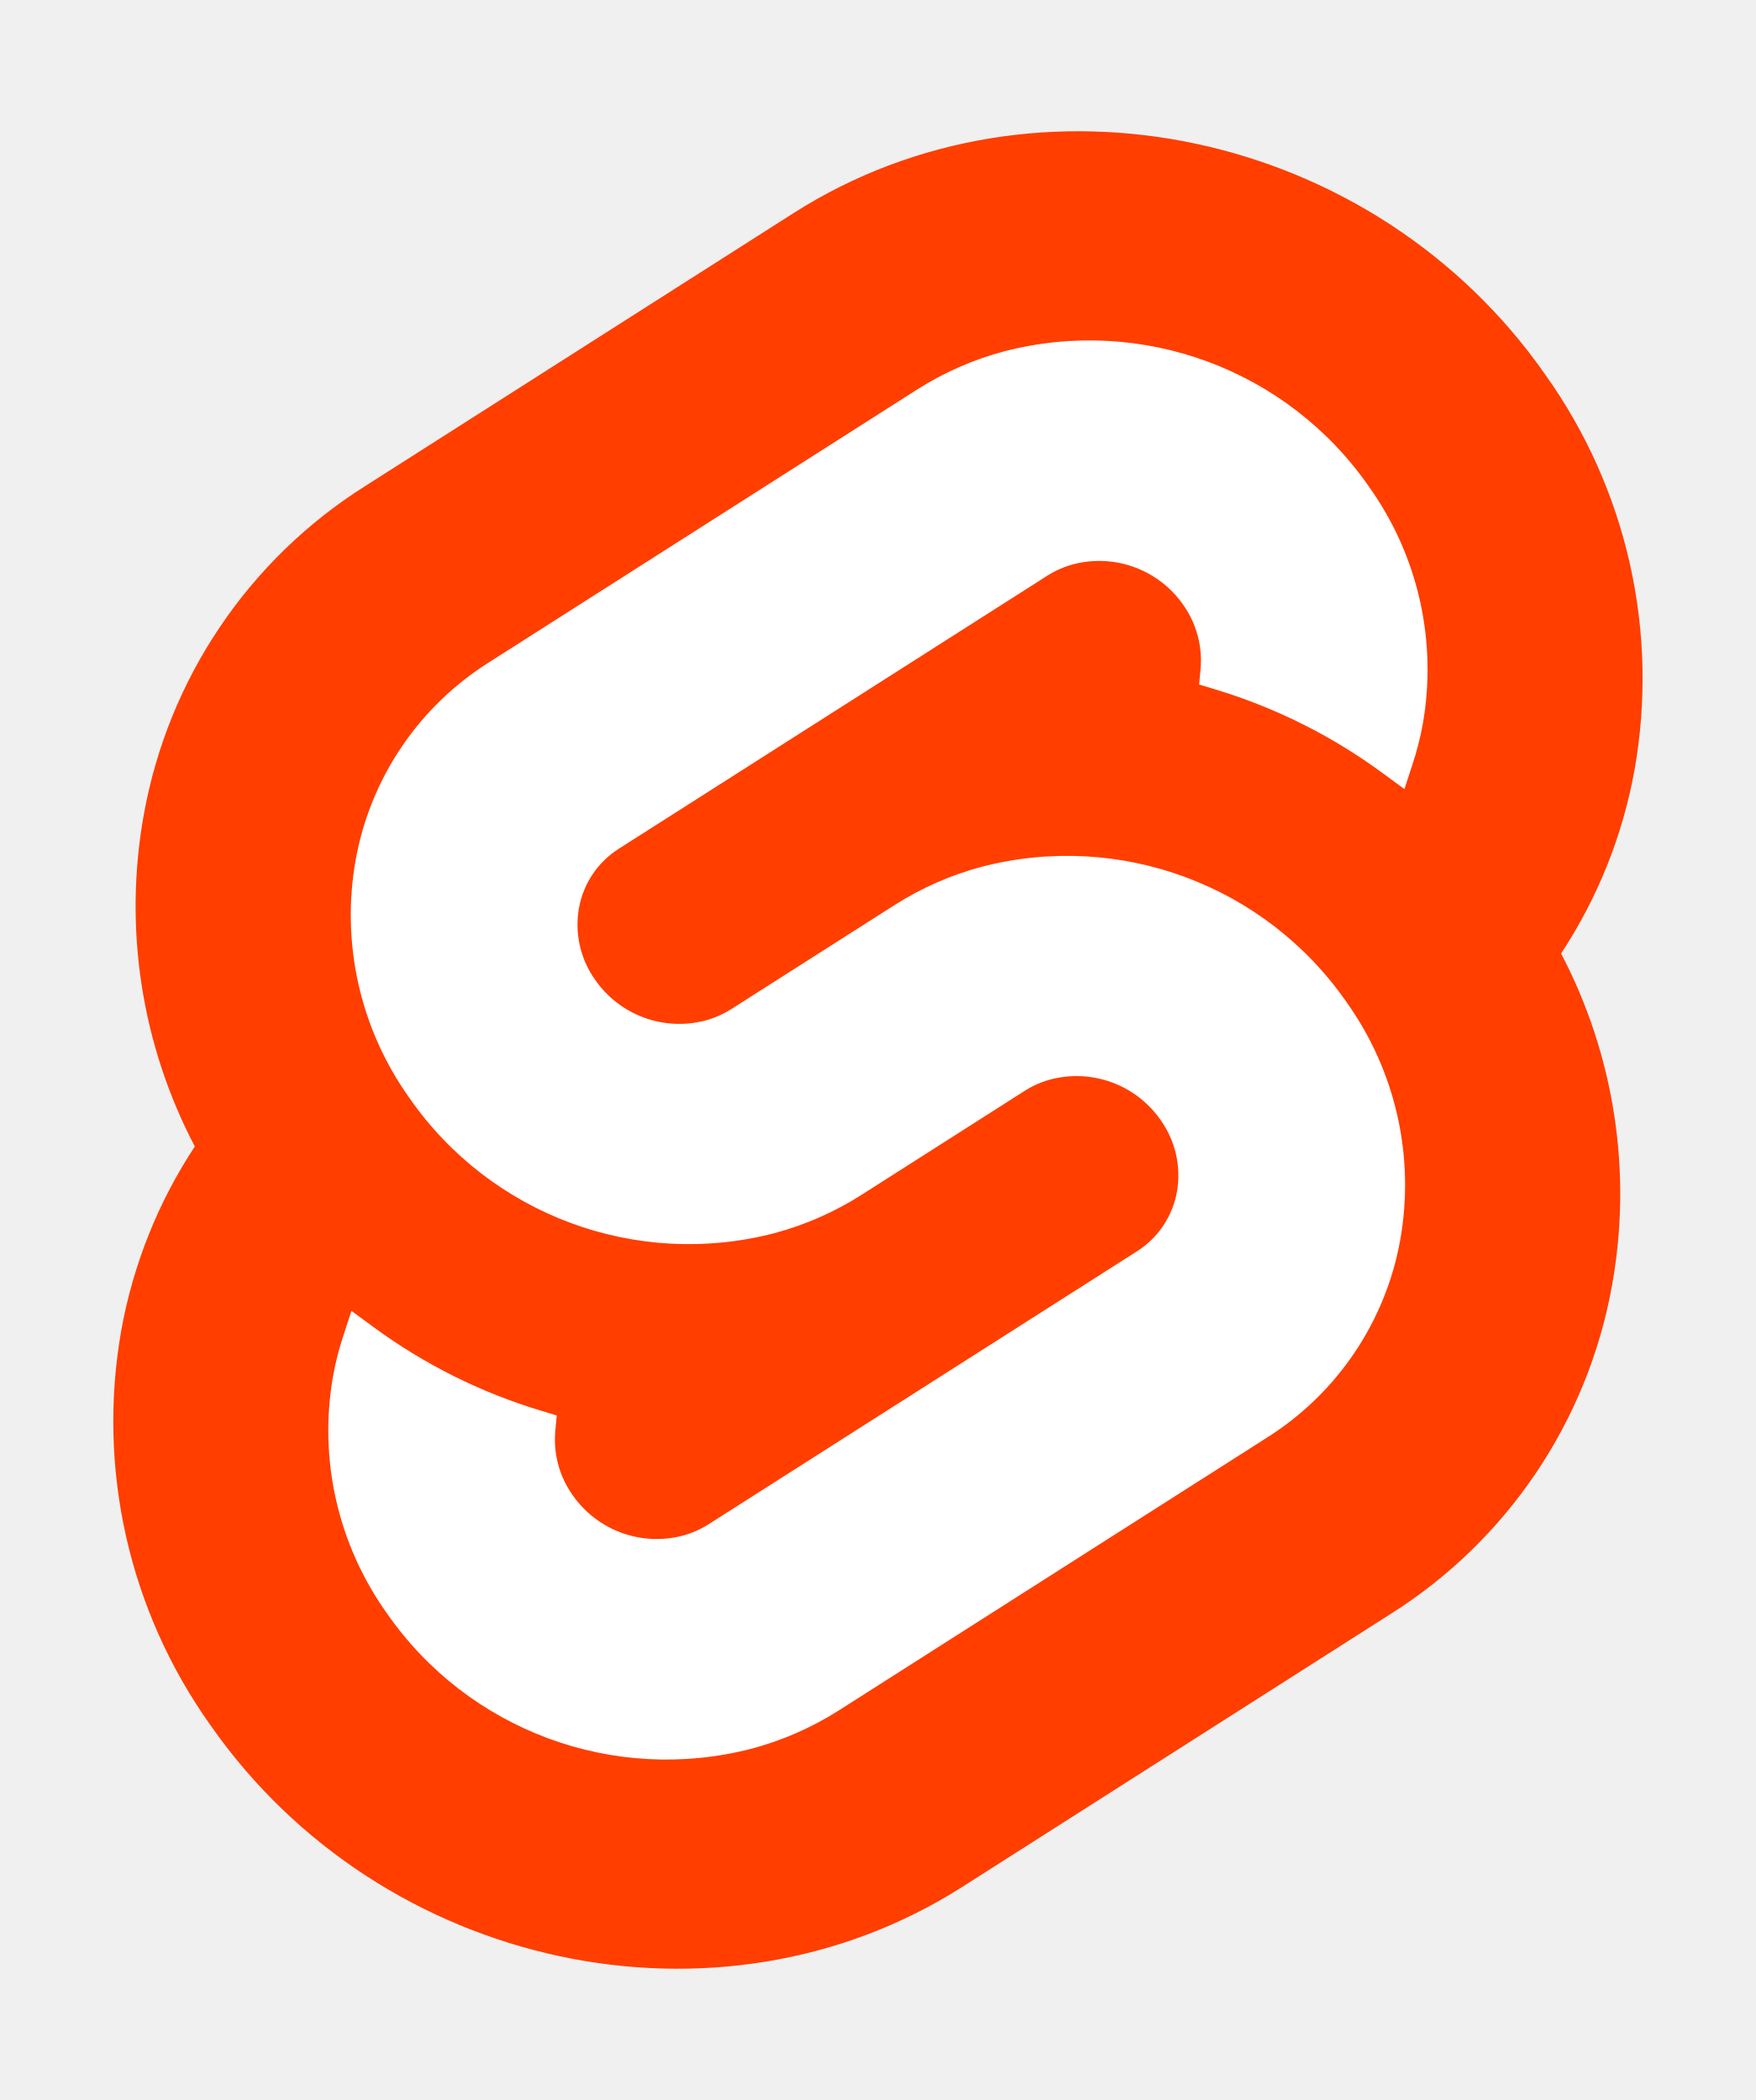
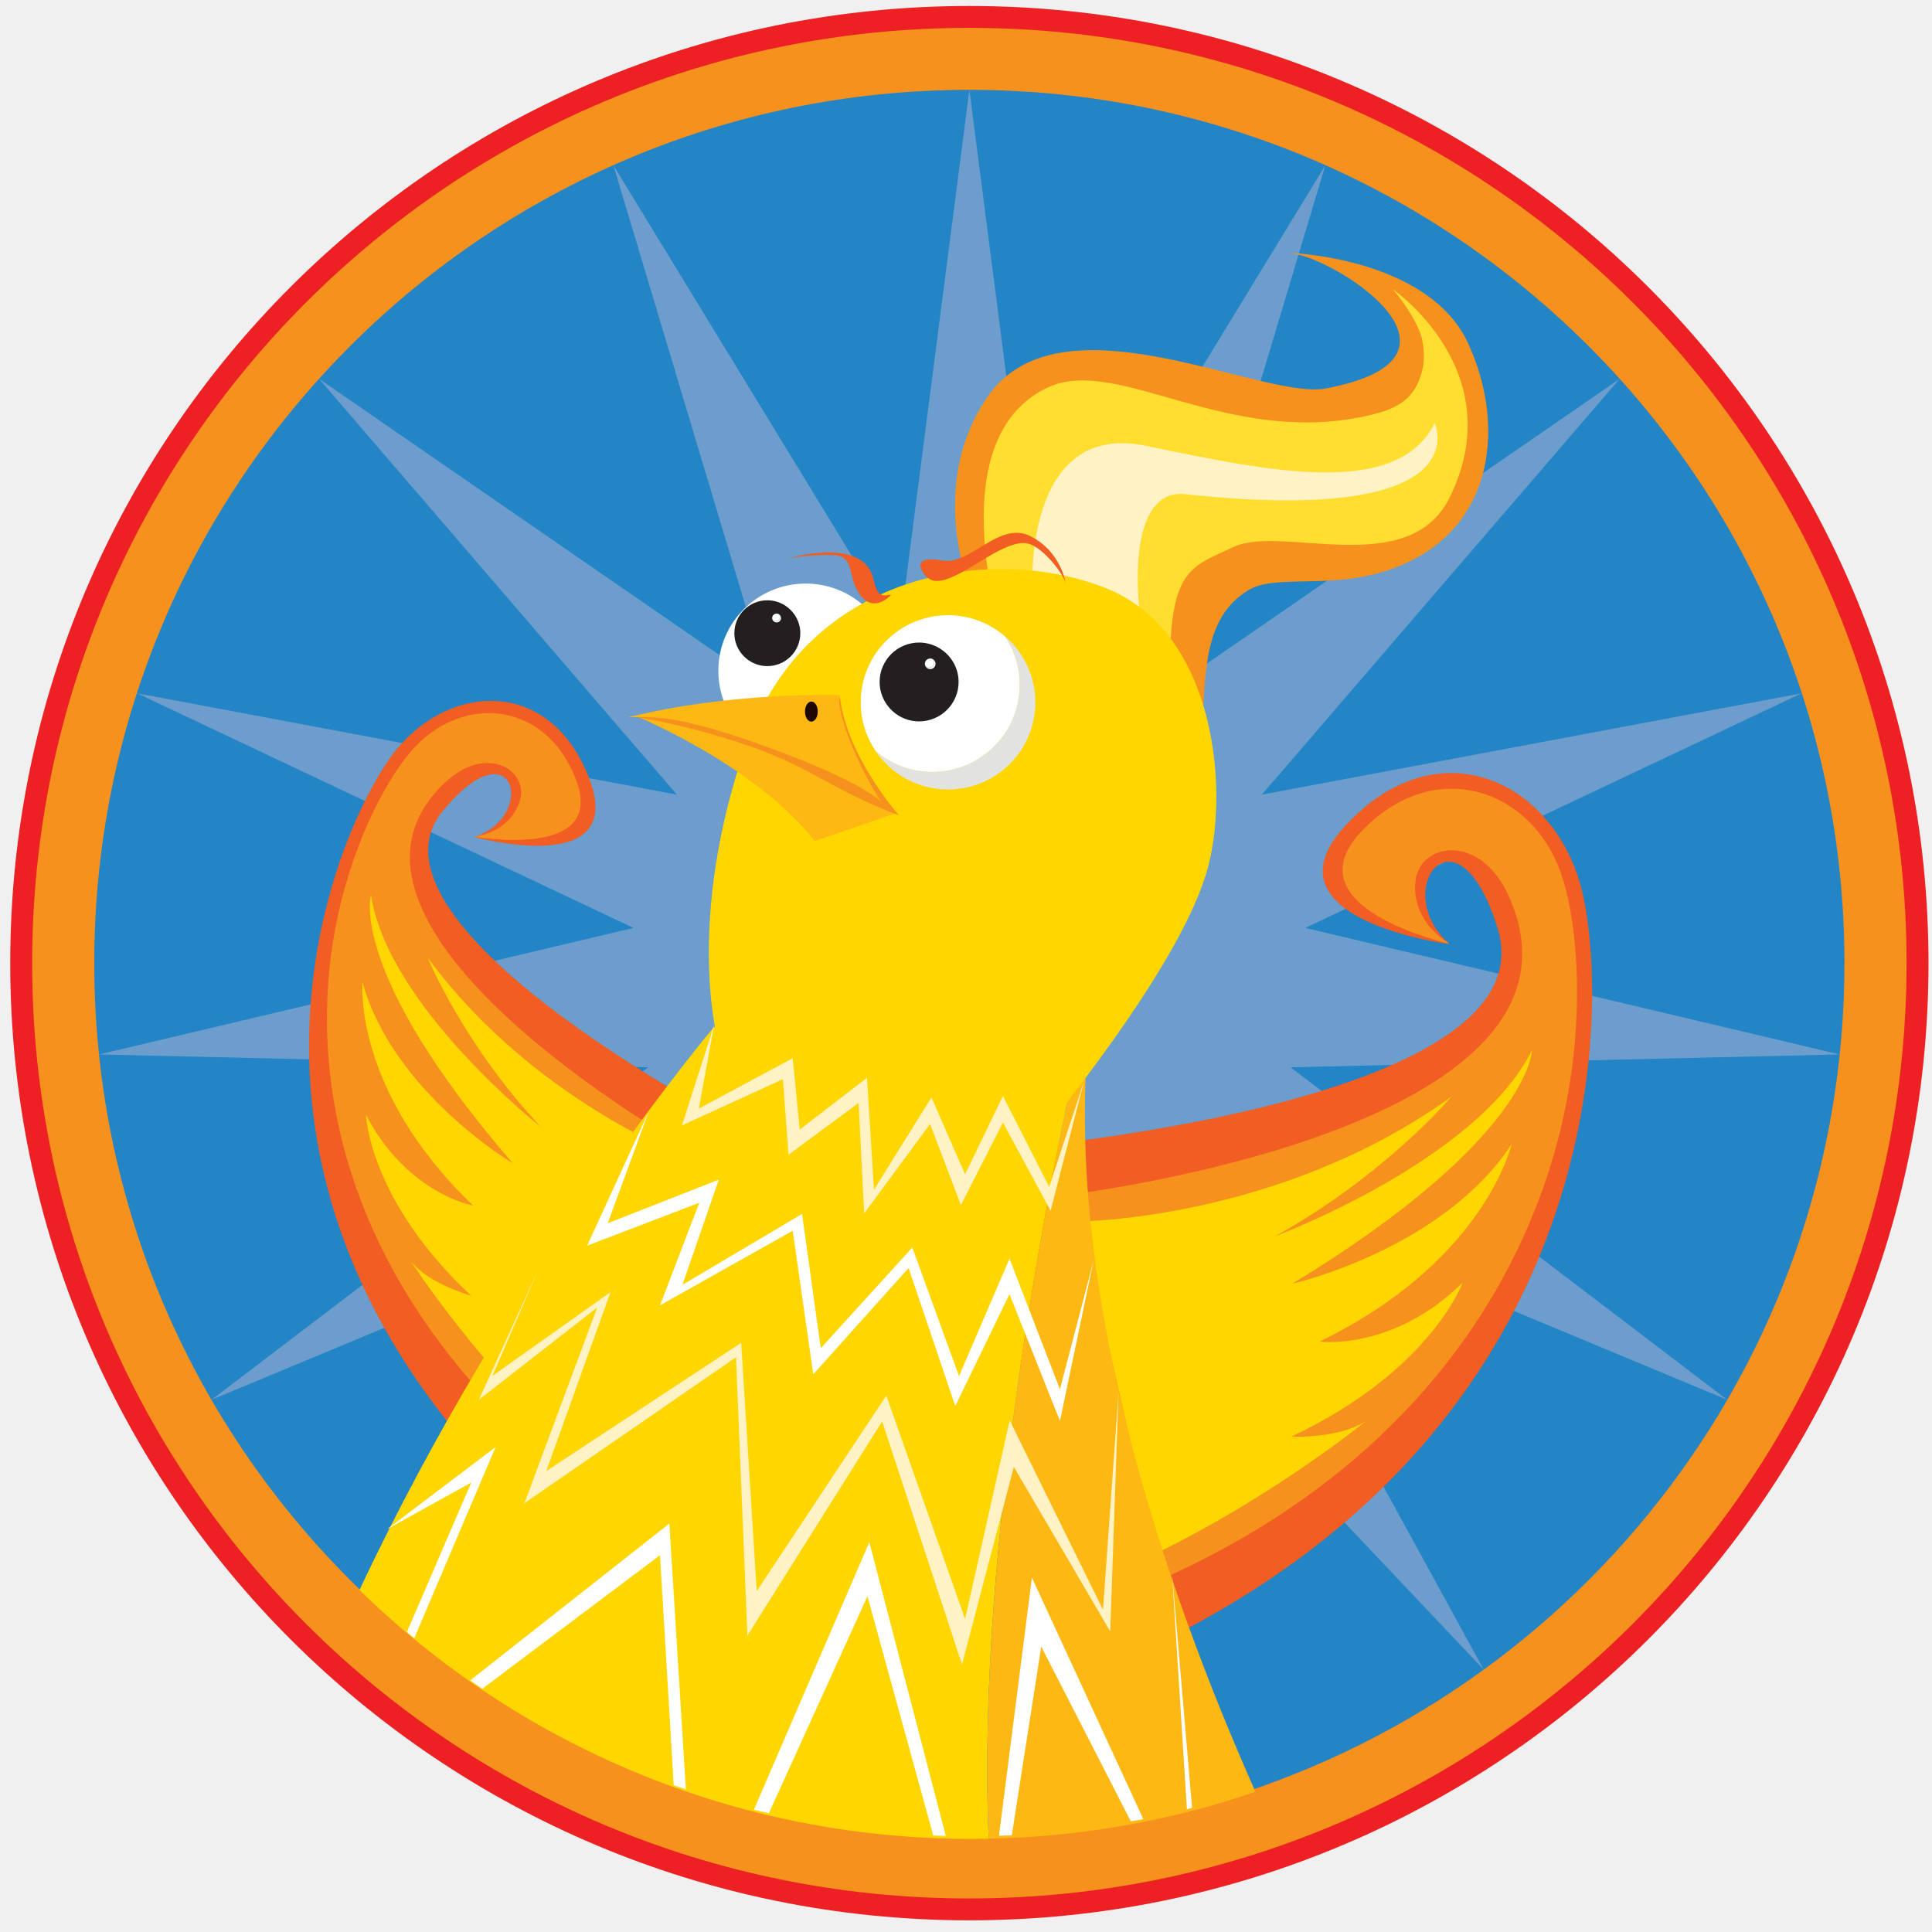
- <svg xmlns="http://www.w3.org/2000/svg" width="107" height="128" viewBox="0 0 107 128">
-   <path d="M94.157 22.819c-10.4-14.885-30.94-19.297-45.792-9.835L22.282 29.608A29.92 29.92 0 0 0 8.764 49.65a31.5 31.5 0 0 0 3.108 20.231 30 30 0 0 0-4.477 11.183 31.9 31.9 0 0 0 5.448 24.116c10.402 14.887 30.942 19.297 45.791 9.835l26.083-16.624A29.92 29.92 0 0 0 98.235 78.35a31.53 31.53 0 0 0-3.105-20.232 30 30 0 0 0 4.474-11.182 31.88 31.88 0 0 0-5.447-24.116" style="fill:#ff3e00" />
-   <path d="M45.817 106.582a20.72 20.72 0 0 1-22.237-8.243 19.17 19.17 0 0 1-3.277-14.503 18 18 0 0 1 .624-2.435l.49-1.498 1.337.981a33.6 33.6 0 0 0 10.203 5.098l.97.294-.09.968a5.85 5.85 0 0 0 1.052 3.878 6.24 6.24 0 0 0 6.695 2.485 5.8 5.8 0 0 0 1.603-.704L69.27 76.28a5.43 5.43 0 0 0 2.45-3.631 5.8 5.8 0 0 0-.987-4.371 6.24 6.24 0 0 0-6.698-2.487 5.7 5.7 0 0 0-1.6.704l-9.953 6.345a19 19 0 0 1-5.296 2.326 20.72 20.72 0 0 1-22.237-8.243 19.17 19.17 0 0 1-3.277-14.502 17.99 17.99 0 0 1 8.13-12.052l26.081-16.623a19 19 0 0 1 5.3-2.329 20.72 20.72 0 0 1 22.237 8.243 19.17 19.17 0 0 1 3.277 14.503 18 18 0 0 1-.624 2.435l-.49 1.498-1.337-.98a33.6 33.6 0 0 0-10.203-5.1l-.97-.294.09-.968a5.86 5.86 0 0 0-1.052-3.878 6.24 6.24 0 0 0-6.696-2.485 5.8 5.8 0 0 0-1.602.704L37.73 51.72a5.42 5.42 0 0 0-2.449 3.63 5.79 5.79 0 0 0 .986 4.372 6.24 6.24 0 0 0 6.698 2.486 5.8 5.8 0 0 0 1.602-.704l9.952-6.342a19 19 0 0 1 5.295-2.328 20.72 20.72 0 0 1 22.237 8.242 19.17 19.17 0 0 1 3.277 14.503 18 18 0 0 1-8.13 12.053l-26.081 16.622a19 19 0 0 1-5.3 2.328" style="fill:#fff" />
+ <svg xmlns="http://www.w3.org/2000/svg" viewBox="0 0 500 500">
+   <defs>
+     <clipPath clipPathUnits="userSpaceOnUse" id="clipPath16">
+       <path d="m 0,46.934 h 612 v 612 H 0 Z" id="path14" />
+     </clipPath>
+   </defs>
+   <g id="g8" transform="matrix(1.333333, 0, 0, -1.333333, -158.7071, 782.9306)">
+     <g id="g10" style="" transform="matrix(0.991386, 0, 0, 0.989341, 3.664946, 4.504701)">
+       <g id="g12" clip-path="url(#clipPath16)">
+         <g id="g18" transform="translate(491.7953,400.0068)">
+           <path d="m 0,0 c 0,-102.525 -83.114,-185.639 -185.639,-185.639 -102.526,0 -185.639,83.114 -185.639,185.639 0,102.525 83.113,185.643 185.639,185.643 C -83.114,185.643 0,102.525 0,0" style="fill:#f7911d;fill-opacity:1;fill-rule:nonzero;stroke:none" id="path20" />
+         </g>
+         <g id="g22" transform="translate(491.7953,400.0068)">
+           <path d="m 0,0 c 0,-102.525 -83.114,-185.639 -185.639,-185.639 -102.526,0 -185.639,83.114 -185.639,185.639 0,102.525 83.113,185.643 185.639,185.643 C -83.114,185.643 0,102.525 0,0 Z" style="fill:none;stroke:#ed2024;stroke-width:4.292;stroke-linecap:butt;stroke-linejoin:miter;stroke-miterlimit:4;stroke-dasharray:none;stroke-opacity:1" id="path24" />
+         </g>
+         <g id="g26" transform="translate(477.4843,400.0068)">
+           <path d="M 0,0 C 0,94.621 -76.706,171.336 -171.329,171.336 -265.953,171.336 -342.66,94.621 -342.66,0 c 0,-52.685 23.802,-99.795 61.214,-131.223 l 12.603,29.336 -16.464,-9.145 21.219,16.098 -15.922,-37.512 c 3.532,-2.9 7.203,-5.637 10.962,-8.256 l 38.986,30.767 3.231,-52.155 c 4.367,-1.492 8.799,-2.847 13.318,-3.995 l 22.599,52.494 14.967,-57.622 c 1.539,-0.041 3.07,-0.119 4.618,-0.119 1.944,0 3.869,0.083 5.797,0.146 l 6.449,50.644 21.815,-47.394 c 2.868,0.581 5.714,1.228 8.529,1.947 l -2.903,46.175 3.916,-45.899 C -54.224,-146.425 0,-79.553 0,0" style="fill:#2384c6;fill-opacity:1;fill-rule:nonzero;stroke:none" id="path28" />
+         </g>
+         <g id="g30" transform="translate(306.1561,571.3406)">
+           <path d="m 0,0 13.749,-106.649 55.938,91.837 -30.818,-103.021 88.456,61.144 -70.056,-81.579 105.678,19.881 -97.181,-46.033 104.628,-24.821 -107.503,-2.525 85.487,-65.232 -99.235,41.418 51.563,-94.362 -73.809,78.199 L 35.622,-338.92 0,-237.459 -35.622,-338.92 l 8.726,107.177 -73.81,-78.199 51.564,94.362 -99.236,-41.418 85.487,65.232 -107.502,2.525 104.628,24.821 -97.182,46.033 105.679,-19.881 -70.056,81.579 88.455,-61.144 -30.818,103.021 55.938,-91.837 z" style="fill:#6c9dcc;fill-opacity:1;fill-rule:nonzero;stroke:none" id="path32" />
+         </g>
+         <g id="g34" transform="translate(311.1527,363.3225)">
+           <path d="m 0,0 c 0,0 109.025,8.569 98.465,43.37 -7.862,25.903 -21.458,7.511 -9.417,-2.964 0,0 -37.879,4.827 -20.119,23.601 17.754,18.772 39.467,8.795 45.517,-11.266 C 120.5,32.678 124.484,-63.513 12.142,-105.237" style="fill:#f15d22;fill-opacity:1;fill-rule:nonzero;stroke:none" id="path36" />
+         </g>
+         <g id="g38" transform="translate(325.1048,354.4949)">
+           <path d="m 0,0 c 0,0 107.41,12.819 86.607,58.782 -5.57,12.302 -17.324,10.397 -18.216,2.876 -0.386,-3.27 0.526,-8.391 6.604,-12.311 0,0 -31.419,6.952 -17.177,22.017 14.244,15.057 33.824,8.467 39.386,-9.192 3.053,-9.695 4.296,-27.395 0.29,-46.207 C 90.241,-18.103 65.358,-58.43 7.301,-79.99" style="fill:#f7911d;fill-opacity:1;fill-rule:nonzero;stroke:none" id="path40" />
+         </g>
+         <g id="g42" transform="translate(263.4922,366.5064)">
+           <path d="m 0,0 c 0,0 -79.225,40.582 -60.392,63.422 14.02,16.998 18.476,-1.081 6.147,-5.176 0,0 29.968,-8.243 22.509,11.425 -7.461,19.669 -26.899,18.973 -37.727,5.798 -10.832,-13.179 -43.952,-84.202 27.378,-150.731" style="fill:#f15d22;fill-opacity:1;fill-rule:nonzero;stroke:none" id="path44" />
+         </g>
+         <g id="g46" transform="translate(250.2434,364.24)">
+           <path d="m 0,0 c 0,0 -76.681,43.275 -46.652,71.29 8.035,7.496 16.271,2.385 14.583,-3.547 -0.736,-2.577 -3.023,-6.139 -8.815,-7.174 0,0 25.782,-4.622 19.798,11.158 -5.981,15.772 -22.758,16.954 -32.469,5.43 -5.331,-6.331 -11.805,-19.239 -14.69,-34.627 -5.222,-27.866 0.843,-65.955 37.707,-100.34" style="fill:#f7911d;fill-opacity:1;fill-rule:nonzero;stroke:none" id="path48" />
+         </g>
+         <g id="g50" transform="translate(327.8191,349.3502)">
+           <path d="m 0,0 c 0,0 39.13,0.22 72.7,24.453 0,0 -12.893,-15.34 -34.457,-27.346 0,0 39.35,14.676 50.243,36.462 0,0 -0.221,-17.336 -46.911,-45.797 0,0 29.346,6.668 42.911,27.347 0,0 -5.116,-22.903 -37.576,-38.687 0,0 14.23,-1.999 28.013,11.562 0,0 -6.225,-17.341 -33.57,-30.236 0,0 9.337,-0.446 14.674,3.112 0,0 -17.563,-14.452 -41.131,-26.011 z" style="fill:#ffd600;fill-opacity:1;fill-rule:nonzero;stroke:none" id="path52" />
+         </g>
+         <g id="g54" transform="translate(256.0381,359.7389)">
+           <path d="m 0,0 c 0,0 -33.712,11.088 -55.943,41.358 0,0 6.858,-16.832 22.131,-33.201 0,0 -29.883,23.628 -33.217,45.468 0,0 -4.641,-15.032 27.737,-52.602 0,0 -23.474,13.935 -29.421,35.559 0,0 -1.967,-21.193 21.656,-43.855 0,0 -12.839,2.23 -20.963,17.781 0,0 0.544,-16.708 20.56,-35.453 0,0 -8.183,2.215 -11.798,6.772 0,0 11.137,-17.367 28.26,-33.909 z" style="fill:#ffd600;fill-opacity:1;fill-rule:nonzero;stroke:none" id="path56" />
+         </g>
+         <g id="g58" transform="translate(309.9367,228.2413)">
+           <path d="m 0,0 c -2.512,58.447 12.377,131.564 18.118,157.218 l -24.798,10.398 -47.13,-8.417 c 0,0 -39.733,-47.146 -69.377,-110.414 30.891,-30.203 73.153,-48.83 119.767,-48.83 1.146,0 2.283,0.018 3.42,0.045" style="fill:#ffd600;fill-opacity:1;fill-rule:nonzero;stroke:none" id="path60" />
+         </g>
+         <g id="g62" transform="translate(329.3465,384.9154)">
+           <path d="m 0,0 -1.292,0.544 c -5.741,-25.654 -20.631,-98.771 -18.118,-157.218 18.255,0.354 35.804,3.563 52.23,9.201 C 14.779,-106.764 -4.132,-50.504 0,0" style="fill:#fdb813;fill-opacity:1;fill-rule:nonzero;stroke:none" id="path64" />
+         </g>
+         <g id="g66" transform="translate(308.2308,468.3238)">
+           <path d="m 0,0 c 0,0 -11.86,23.063 1.381,42.658 14.222,21.052 53.79,-0.597 66.328,1.776 32.867,6.216 0.815,26.506 -7.697,26.652 0,0 27.63,-0.71 35.527,-17.718 C 103.235,36.786 100.877,14.825 78.37,8.308 67.69,5.219 57.588,7.923 52.591,4.889 42.725,-1.104 44.487,-13.556 43.134,-25.749" style="fill:#f7911d;fill-opacity:1;fill-rule:nonzero;stroke:none" id="path68" />
+         </g>
+         <g id="g70" transform="translate(310.2023,473.6705)">
+           <path d="m 0,0 c 0,2.37 -6.812,31.091 11.549,39.385 13.265,5.987 34.352,-11.254 61.001,-5.92 6.493,1.298 10.66,2.959 12.139,9.476 0.338,1.478 0.492,4.632 -0.565,7.276 -1.757,4.375 -5.272,8.347 -5.272,8.347 0,0 23.279,-16.034 11.168,-40.8 C 82.026,1.413 57.151,12.436 47.676,7.995 38.202,3.555 34.647,3.555 35.238,-22.209" style="fill:#ffde2f;fill-opacity:1;fill-rule:nonzero;stroke:none" id="path72" />
+         </g>
+         <g id="g74" transform="translate(318.4932,472.7792)">
+           <path d="m 0,0 c 0,0 -2.072,33.758 22.211,28.727 24.281,-5.034 49.156,-10.365 56.557,4.442 0,0 9.364,-20.236 -48.857,-13.922 -12.282,1.336 -9.479,-24.575 -7.7,-29.311" style="fill:#fff2c4;fill-opacity:1;fill-rule:nonzero;stroke:none" id="path76" />
+         </g>
+         <g id="g78" transform="translate(285.2449,470.3502)">
+           <path d="m 0,0 c 1.827,-2.722 2.894,-5.994 2.894,-9.515 0,-9.441 -7.655,-17.095 -17.097,-17.095 -4.255,0 -8.145,1.559 -11.138,4.134 3.068,-4.568 8.282,-7.577 14.2,-7.577 9.442,0 17.094,7.654 17.094,17.093 C 5.953,-7.776 3.644,-3.137 0,0" style="fill:#dcddde;fill-opacity:1;fill-rule:nonzero;stroke:none" id="path80" />
+         </g>
+         <g id="g82" transform="translate(288.1388,460.8354)">
+           <path d="m 0,0 c 0,3.521 -1.066,6.793 -2.894,9.515 -2.991,2.571 -6.881,4.131 -11.141,4.131 -9.439,0 -17.094,-7.651 -17.094,-17.091 0,-3.522 1.069,-6.796 2.894,-9.515 2.994,-2.576 6.884,-4.135 11.138,-4.135 C -7.655,-17.095 0,-9.441 0,0" style="fill:#ffffff;fill-opacity:1;fill-rule:nonzero;stroke:none" id="path84" />
+         </g>
+         <g id="g86" transform="translate(270.4771,469.8978)">
+           <path d="m 0,0 c -1.078,0.815 -2.421,1.302 -3.876,1.302 -3.566,0 -6.456,-2.89 -6.456,-6.455 0,-1.256 0.365,-2.421 0.983,-3.413 1.14,-1.823 3.161,-3.044 5.473,-3.044 3.567,0 6.456,2.89 6.456,6.457 C 2.58,-3.047 1.563,-1.179 0,0" style="fill:#231f20;fill-opacity:1;fill-rule:nonzero;stroke:none" id="path88" />
+         </g>
+         <g id="g90" transform="translate(268.9388,468.413)">
+           <path d="m 0,0 c 0.082,-0.137 0.131,-0.291 0.131,-0.46 0,-0.478 -0.39,-0.87 -0.868,-0.87 -0.199,0 -0.379,0.065 -0.524,0.175 0.153,-0.243 0.426,-0.407 0.737,-0.407 0.481,0 0.868,0.384 0.868,0.867 C 0.344,-0.41 0.209,-0.158 0,0" style="fill:#ffffff;fill-opacity:1;fill-rule:nonzero;stroke:none" id="path92" />
+         </g>
+         <g id="g94" transform="translate(269.0696,467.9529)">
+           <path d="m 0,0 c 0,0.169 -0.048,0.324 -0.131,0.46 -0.146,0.111 -0.329,0.179 -0.524,0.179 -0.48,0 -0.87,-0.39 -0.87,-0.874 0,-0.169 0.05,-0.323 0.133,-0.46 0.145,-0.11 0.326,-0.175 0.524,-0.175 C -0.389,-0.87 0,-0.478 0,0" style="fill:#ffffff;fill-opacity:1;fill-rule:nonzero;stroke:none" id="path96" />
+         </g>
+         <g id="g98" transform="translate(256.8586,385.1331)">
+           <path d="M 0,0 C 0,0 -6.423,23.291 5.623,57.819 17.67,92.354 54.611,97.168 76.293,88.335 97.973,79.502 100.384,47.381 95.564,32.123 90.748,16.862 74.847,-4.085 66.816,-14.525" style="fill:#ffd600;fill-opacity:1;fill-rule:nonzero;stroke:none" id="path100" />
+         </g>
+         <g id="g102" transform="translate(240.9533,448.4538)">
+           <path d="M 0,0 C 0,0 23.19,-9.505 34.924,-24.483 L 50.788,-19.03 24.432,-4.622 Z" style="fill:#fdb813;fill-opacity:1;fill-rule:nonzero;stroke:none" id="path104" />
+         </g>
+         <g id="g106" transform="translate(313.1164,464.1417)">
+           <path d="m 0,0 c 1.826,-2.726 2.892,-5.994 2.892,-9.52 0,-9.436 -7.653,-17.093 -17.093,-17.093 -4.258,0 -8.146,1.559 -11.14,4.137 3.07,-4.57 8.285,-7.579 14.2,-7.579 9.442,0 17.098,7.651 17.098,17.09 C 5.957,-7.782 3.644,-3.14 0,0" style="fill:#e2e2e1;fill-opacity:1;fill-rule:nonzero;stroke:none" id="path108" />
+         </g>
+         <g id="g110" transform="translate(316.0086,454.6218)">
+           <path d="m 0,0 c 0,3.526 -1.066,6.794 -2.892,9.52 -2.992,2.569 -6.881,4.132 -11.141,4.132 -9.441,0 -17.092,-7.654 -17.092,-17.097 0,-3.516 1.067,-6.793 2.892,-9.511 2.994,-2.578 6.881,-4.137 11.14,-4.137 C -7.653,-17.093 0,-9.436 0,0" style="fill:#ffffff;fill-opacity:1;fill-rule:nonzero;stroke:none" id="path112" />
+         </g>
+         <g id="g114" transform="translate(300.9581,461.3495)">
+           <path d="m 0,0 c -1.292,0.972 -2.897,1.56 -4.642,1.56 -4.27,0 -7.732,-3.46 -7.732,-7.732 0,-1.502 0.436,-2.901 1.176,-4.086 1.365,-2.187 3.788,-3.649 6.556,-3.649 4.27,0 7.73,3.465 7.73,7.735 C 3.088,-3.647 1.874,-1.411 0,0" style="fill:#231f20;fill-opacity:1;fill-rule:nonzero;stroke:none" id="path116" />
+         </g>
+         <g id="g118" transform="translate(299.1137,459.5711)">
+           <path d="m 0,0 c 0.099,-0.161 0.16,-0.347 0.16,-0.547 0,-0.576 -0.468,-1.043 -1.046,-1.043 -0.234,0 -0.45,0.078 -0.623,0.209 0.181,-0.295 0.509,-0.491 0.886,-0.491 0.57,0 1.04,0.467 1.04,1.041 C 0.417,-0.489 0.252,-0.19 0,0" style="fill:#ffffff;fill-opacity:1;fill-rule:nonzero;stroke:none" id="path120" />
+         </g>
+         <g id="g122" transform="translate(299.2735,459.0243)">
+           <path d="m 0,0 c 0,0.199 -0.061,0.386 -0.16,0.547 -0.174,0.134 -0.391,0.211 -0.623,0.211 -0.58,0 -1.045,-0.467 -1.045,-1.043 0,-0.205 0.059,-0.388 0.159,-0.55 0.173,-0.13 0.389,-0.208 0.623,-0.208 C -0.468,-1.043 0,-0.576 0,0" style="fill:#ffffff;fill-opacity:1;fill-rule:nonzero;stroke:none" id="path124" />
+         </g>
+         <g id="g126" transform="translate(270.3235,438.2062)">
+           <path d="m 0,0 c 12.313,-9.061 19.062,-7.068 19.062,-7.068 -4.284,6.424 -9.488,18.292 -8.583,21.188 -0.008,0.095 -0.023,0.179 -0.034,0.27 0,0 -21.136,0.717 -41.337,-4.333 C -25.722,10.265 -12.312,9.068 0,0" style="fill:#fdb813;fill-opacity:1;fill-rule:nonzero;stroke:none" id="path128" />
+         </g>
+         <g id="g130" transform="translate(292.3844,428.9954)">
+           <path d="M 0,0 C 0,0 -10.246,11.522 -11.581,23.331 -12.487,20.435 -7.814,9.153 -3.53,2.73 c 0,0 -3.96,4.141 -23.19,11.025 -12.916,4.625 -19.35,5.721 -24.522,5.513 0,0 10.074,-1.521 22.051,-5.703 C -16.871,9.264 -13.922,5.356 0,0" style="fill:#f7911d;fill-opacity:1;fill-rule:nonzero;stroke:none" id="path132" />
+         </g>
+         <g id="g134" transform="translate(276.4725,449.363)">
+           <path d="m 0,0 c 0,-1.088 -0.559,-1.97 -1.25,-1.97 -0.691,0 -1.253,0.882 -1.253,1.97 0,1.089 0.562,1.97 1.253,1.97 C -0.559,1.97 0,1.089 0,0" style="fill:#1e0700;fill-opacity:1;fill-rule:nonzero;stroke:none" id="path136" />
+         </g>
+         <g id="g138" transform="translate(256.2031,387.9447)">
+           <path d="m 0,0 -3.019,-16.467 18.386,9.878 1.371,-13.992 13.173,10.151 1.371,-21.95 11.251,18.108 6.584,-15.089 7.412,15.365 9.054,-17.835 6.859,20.852 -6.586,-25.518 -9.327,17.289 -8.234,-16.191 -6.036,15.915 -12.9,-17.563 -1.095,21.68 -13.721,-10.155 -1.097,14.818 -19.756,-9.056 z" style="fill:#fff2c4;fill-opacity:1;fill-rule:nonzero;stroke:none" id="path140" />
+         </g>
+         <g id="g142" transform="translate(243.3953,370.9289)">
+           <path d="m 0,0 -8.047,-21.953 21.745,8.56 -7.112,-20.634 23.418,13.906 3.659,-26.341 17.928,19.758 9.146,-25.248 9.879,23.048 9.88,-25.608 6.585,25.244 -6.585,-31.467 -9.88,24.878 -10.611,-21.949 -9.146,27.073 -18.66,-20.854 -4.024,28.173 -25.98,-14.635 7.686,20.124 -21.954,-8.421 z" style="fill:#ffffff;fill-opacity:1;fill-rule:nonzero;stroke:none" id="path144" />
+         </g>
+         <g id="g146" transform="translate(221.6965,339.7301)">
+           <path d="m 0,0 -8.932,-20.7 23.139,16.444 -12.586,-35.118 38.162,25.171 3.044,-48.715 25.371,38.363 15.426,-43.841 8.731,38.97 18.267,-37.143 3.043,42.621 -1.625,-46.882 -18.874,32.271 -10.15,-38.77 -15.629,47.702 -26.388,-42.019 -2.232,54.603 -41.406,-28.621 14.21,38.36 -23.141,-18.062 z" style="fill:#fff2c4;fill-opacity:1;fill-rule:nonzero;stroke:none" id="path148" />
+         </g>
+         <g id="g150" transform="translate(213.3965,305.0728)">
+           <path d="m 0,0 -21.219,-16.098 16.464,9.144 -12.604,-29.335 c 0.483,-0.403 0.953,-0.825 1.437,-1.223 z" style="fill:#ffffff;fill-opacity:1;fill-rule:nonzero;stroke:none" id="path152" />
+         </g>
+         <g id="g154" transform="translate(247.4221,290.0723)">
+           <path d="m 0,0 -38.986,-30.767 c 0.787,-0.549 1.563,-1.112 2.362,-1.651 l 34.792,26.201 2.679,-45.126 c 0.789,-0.287 1.59,-0.541 2.385,-0.812 z" style="fill:#ffffff;fill-opacity:1;fill-rule:nonzero;stroke:none" id="path156" />
+         </g>
+         <g id="g158" transform="translate(286.5707,286.4153)">
+           <path d="m 0,0 -22.6,-52.494 c 0.971,-0.241 1.962,-0.449 2.943,-0.675 l 19.29,42.557 12.881,-46.946 c 0.815,-0.036 1.635,-0.047 2.452,-0.064 z" style="fill:#ffffff;fill-opacity:1;fill-rule:nonzero;stroke:none" id="path160" />
+         </g>
+         <g id="g162" transform="translate(348.7454,234.0176)">
+           <path d="M 0,0 C 0.34,0.087 0.673,0.188 1.013,0.277 L -2.903,46.175 Z" style="fill:#ffffff;fill-opacity:1;fill-rule:nonzero;stroke:none" id="path164" />
+         </g>
+         <g id="g166" transform="translate(318.4013,279.4649)">
+           <path d="m 0,0 -6.449,-50.644 c 0.834,0.032 1.678,0.028 2.509,0.062 l 5.768,37.042 17.544,-34.288 c 0.812,0.154 1.635,0.272 2.443,0.434 z" style="fill:#ffffff;fill-opacity:1;fill-rule:nonzero;stroke:none" id="path168" />
+         </g>
+         <g id="g170" transform="translate(270.8563,479.4619)">
+           <path d="m 0,0 c 0,0 14.703,4.385 16.537,-4.169 0.861,-4.025 2.302,-3.022 3.452,-3.022 0,0 -3.646,-4.131 -6.471,0.577 C 11.359,-3.02 12.872,0.464 8.559,0.609 4.244,0.754 0,0 0,0" style="fill:#f15d22;fill-opacity:1;fill-rule:nonzero;stroke:none" id="path172" />
+         </g>
+         <g id="g174" transform="translate(296.6819,477.501)">
+           <path d="m 0,0 c 0,0 0.819,-2.459 3.01,-2.512 4.947,-0.131 13.926,9.332 18.671,7.099 3.071,-1.444 6.472,-6.225 6.685,-7.654 0,0 -0.858,6.311 -6.968,9.358 C 15.289,9.345 9.662,0.506 4.218,1.498 -1.227,2.492 0,0 0,0" style="fill:#f15d22;fill-opacity:1;fill-rule:nonzero;stroke:none" id="path176" />
+         </g>
+       </g>
+     </g>
+   </g>
</svg>
